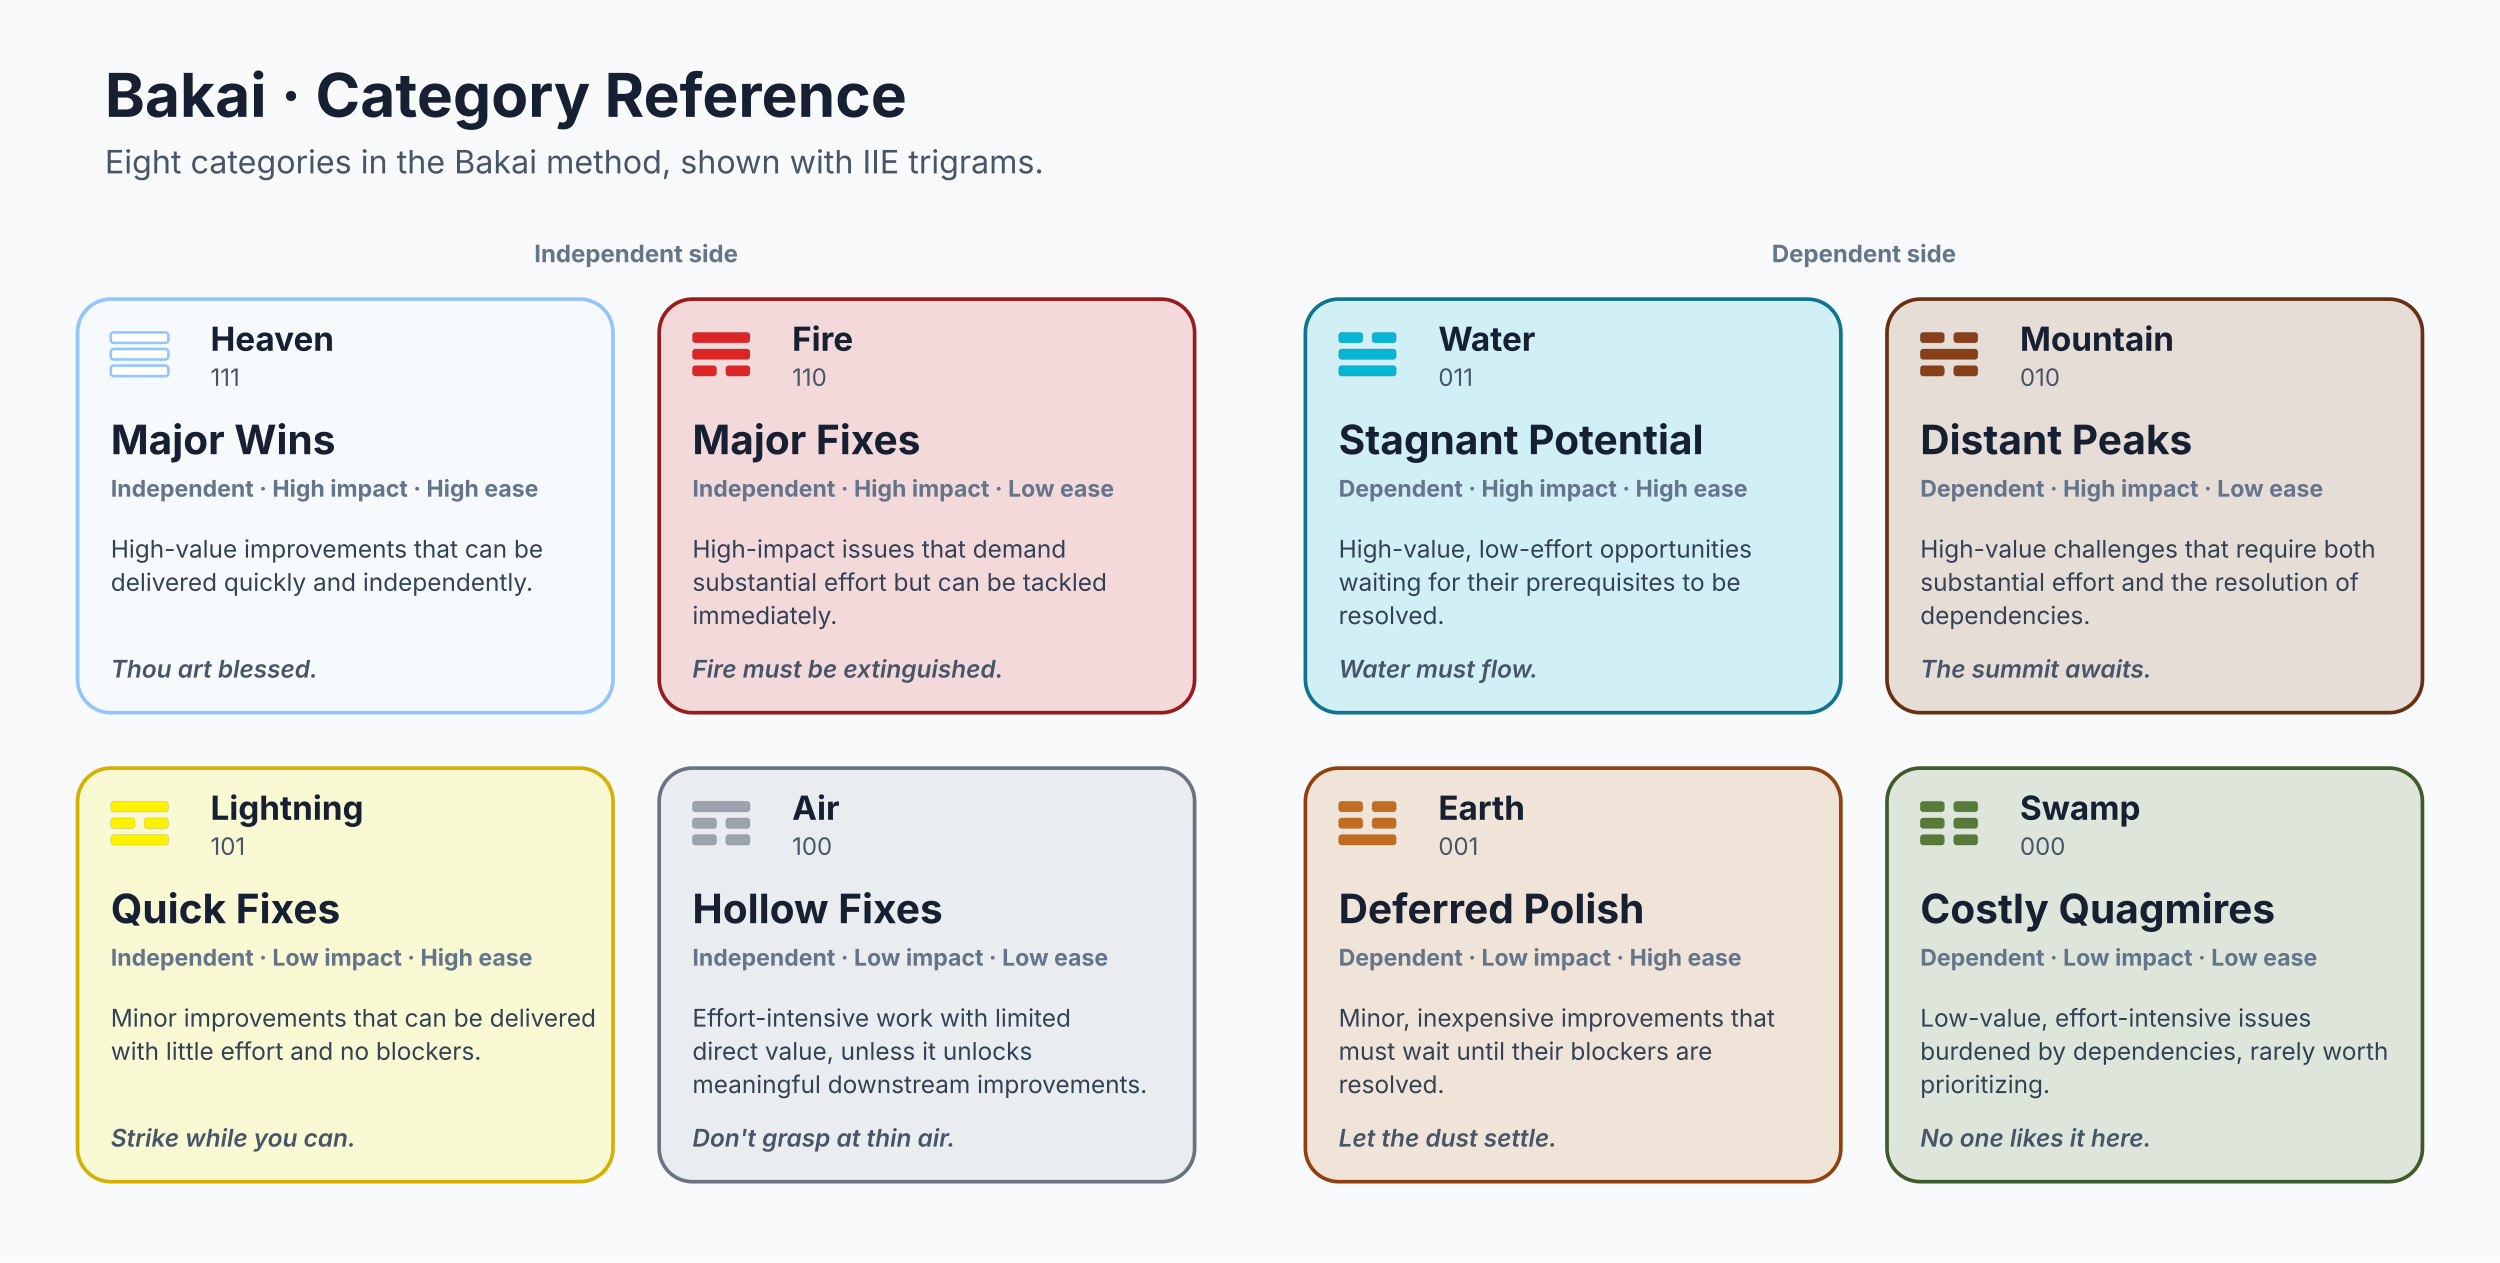
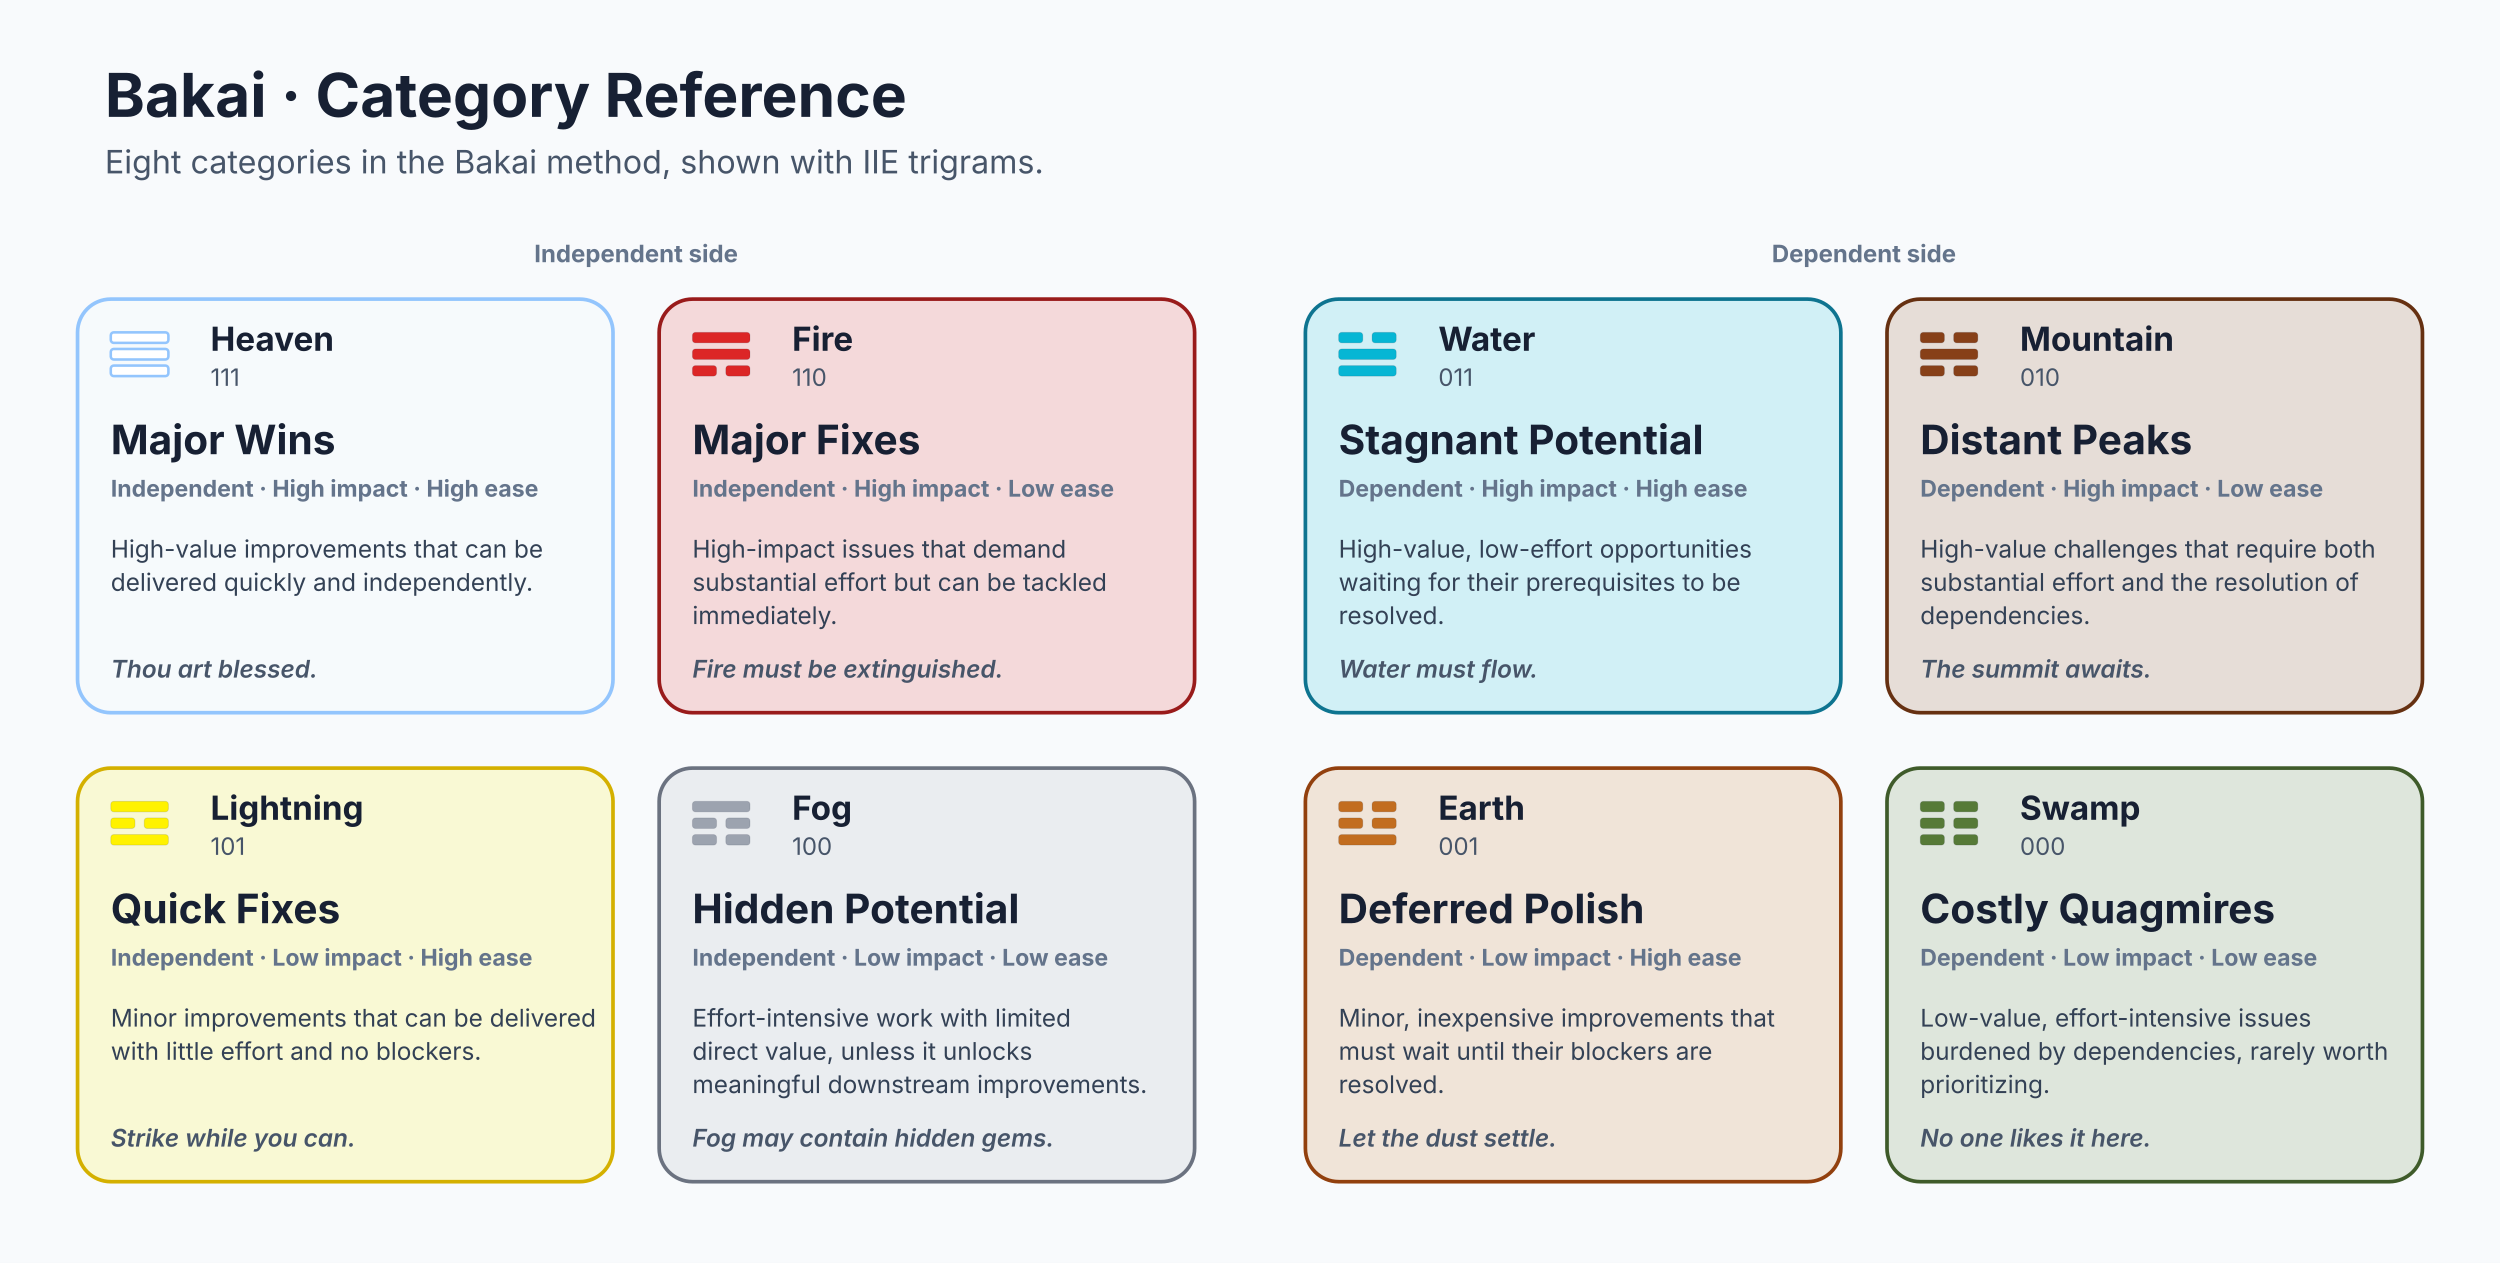
<svg xmlns="http://www.w3.org/2000/svg" width="1354" height="684" viewBox="0 0 1354 684" role="img" aria-label="Bakai category reference">
  <rect width="100%" height="100%" fill="#f8fafc" />
  <g font-family="Inter, Arial, Helvetica, sans-serif">
    <text x="56.8" y="63.3" font-size="32.76" font-weight="700" fill="#172033">Bakai · Category Reference</text>
    <text x="56.8" y="93.9" font-size="17.47" fill="#475569">Eight categories in the Bakai method, shown with IIE trigrams.</text>
    <text x="344.5" y="142" text-anchor="middle" font-size="13" font-weight="700" fill="#64748b">Independent side</text>
    <text x="1009.5" y="142" text-anchor="middle" font-size="13" font-weight="700" fill="#64748b">Dependent side</text>
    <rect x="42" y="162" width="290" height="224" rx="18" fill="#EAF6FF" fill-opacity="0.16" stroke="#93C5FD" stroke-width="2" />
    <rect x="60.0" y="180" width="31.2" height="5.7" rx="1.6" fill="#FFFFFF" stroke="#93C5FD" stroke-width="1.4" />
    <rect x="60.0" y="189" width="31.2" height="5.7" rx="1.6" fill="#FFFFFF" stroke="#93C5FD" stroke-width="1.4" />
    <rect x="60.0" y="198" width="31.2" height="5.7" rx="1.6" fill="#FFFFFF" stroke="#93C5FD" stroke-width="1.4" />
    <text x="114" y="190" font-size="18" font-weight="700" fill="#172033">Heaven</text>
    <text x="114" y="209" font-size="13" fill="#475569">111</text>
    <text x="60" y="246" font-size="22" font-weight="700" fill="#172033">Major Wins</text>
    <text x="60" y="269" font-size="12.5" font-weight="700" fill="#64748b">Independent · High impact · High ease</text>
    <text x="60" y="302" font-size="13.2" fill="#334155">High-value improvements that can be</text>
    <text x="60" y="320" font-size="13.2" fill="#334155">delivered quickly and independently.</text>
    <text x="60" y="367" font-size="13.2" font-style="italic" font-weight="600" fill="#475569">Thou art blessed.</text>
    <rect x="357" y="162" width="290" height="224" rx="18" fill="#DC2626" fill-opacity="0.16" stroke="#991B1B" stroke-width="2" />
    <rect x="375.0" y="180" width="31.2" height="5.7" rx="1.6" fill="#DC2626" stroke="rgba(23,32,51,0.14)" stroke-width="0.5" />
    <rect x="375.0" y="189" width="31.2" height="5.7" rx="1.6" fill="#DC2626" stroke="rgba(23,32,51,0.14)" stroke-width="0.5" />
    <rect x="375.0" y="198" width="13.1" height="5.7" rx="1.6" fill="#DC2626" stroke="rgba(23,32,51,0.14)" stroke-width="0.5" />
    <rect x="393.1" y="198" width="13.1" height="5.7" rx="1.6" fill="#DC2626" stroke="rgba(23,32,51,0.14)" stroke-width="0.5" />
    <text x="429" y="190" font-size="18" font-weight="700" fill="#172033">Fire</text>
    <text x="429" y="209" font-size="13" fill="#475569">110</text>
    <text x="375" y="246" font-size="22" font-weight="700" fill="#172033">Major Fixes</text>
    <text x="375" y="269" font-size="12.5" font-weight="700" fill="#64748b">Independent · High impact · Low ease</text>
    <text x="375" y="302" font-size="13.2" fill="#334155">High-impact issues that demand</text>
    <text x="375" y="320" font-size="13.2" fill="#334155">substantial effort but can be tackled</text>
    <text x="375" y="338" font-size="13.2" fill="#334155">immediately.</text>
    <text x="375" y="367" font-size="13.2" font-style="italic" font-weight="600" fill="#475569">Fire must be extinguished.</text>
    <rect x="42" y="416" width="290" height="224" rx="18" fill="#FFF200" fill-opacity="0.16" stroke="#D4B000" stroke-width="2" />
    <rect x="60.0" y="434" width="31.2" height="5.7" rx="1.6" fill="#FFF200" stroke="rgba(23,32,51,0.14)" stroke-width="0.5" />
    <rect x="60.0" y="443" width="13.1" height="5.7" rx="1.6" fill="#FFF200" stroke="rgba(23,32,51,0.14)" stroke-width="0.5" />
    <rect x="78.1" y="443" width="13.1" height="5.7" rx="1.6" fill="#FFF200" stroke="rgba(23,32,51,0.14)" stroke-width="0.5" />
    <rect x="60.0" y="452" width="31.2" height="5.7" rx="1.6" fill="#FFF200" stroke="rgba(23,32,51,0.14)" stroke-width="0.5" />
    <text x="114" y="444" font-size="18" font-weight="700" fill="#172033">Lightning</text>
    <text x="114" y="463" font-size="13" fill="#475569">101</text>
    <text x="60" y="500" font-size="22" font-weight="700" fill="#172033">Quick Fixes</text>
    <text x="60" y="523" font-size="12.5" font-weight="700" fill="#64748b">Independent · Low impact · High ease</text>
    <text x="60" y="556" font-size="13.2" fill="#334155">Minor improvements that can be delivered</text>
    <text x="60" y="574" font-size="13.2" fill="#334155">with little effort and no blockers.</text>
    <text x="60" y="621" font-size="13.2" font-style="italic" font-weight="600" fill="#475569">Strike while you can.</text>
    <rect x="357" y="416" width="290" height="224" rx="18" fill="#9CA3AF" fill-opacity="0.16" stroke="#6B7280" stroke-width="2" />
    <rect x="375.0" y="434" width="31.2" height="5.7" rx="1.6" fill="#9CA3AF" stroke="rgba(23,32,51,0.14)" stroke-width="0.5" />
    <rect x="375.0" y="443" width="13.1" height="5.7" rx="1.6" fill="#9CA3AF" stroke="rgba(23,32,51,0.14)" stroke-width="0.5" />
    <rect x="393.1" y="443" width="13.1" height="5.7" rx="1.6" fill="#9CA3AF" stroke="rgba(23,32,51,0.14)" stroke-width="0.5" />
    <rect x="375.0" y="452" width="13.1" height="5.7" rx="1.6" fill="#9CA3AF" stroke="rgba(23,32,51,0.14)" stroke-width="0.5" />
    <rect x="393.1" y="452" width="13.1" height="5.7" rx="1.6" fill="#9CA3AF" stroke="rgba(23,32,51,0.14)" stroke-width="0.5" />
-     <text x="429" y="444" font-size="18" font-weight="700" fill="#172033">Air</text>
+     <text x="429" y="444" font-size="18" font-weight="700" fill="#172033">Fog</text>
    <text x="429" y="463" font-size="13" fill="#475569">100</text>
-     <text x="375" y="500" font-size="22" font-weight="700" fill="#172033">Hollow Fixes</text>
+     <text x="375" y="500" font-size="22" font-weight="700" fill="#172033">Hidden Potential</text>
    <text x="375" y="523" font-size="12.5" font-weight="700" fill="#64748b">Independent · Low impact · Low ease</text>
    <text x="375" y="556" font-size="13.2" fill="#334155">Effort-intensive work with limited</text>
    <text x="375" y="574" font-size="13.2" fill="#334155">direct value, unless it unlocks</text>
    <text x="375" y="592" font-size="13.2" fill="#334155">meaningful downstream improvements.</text>
-     <text x="375" y="621" font-size="13.2" font-style="italic" font-weight="600" fill="#475569">Don't grasp at thin air.</text>
+     <text x="375" y="621" font-size="13.2" font-style="italic" font-weight="600" fill="#475569">Fog may contain hidden gems.</text>
    <rect x="707" y="162" width="290" height="224" rx="18" fill="#06B6D4" fill-opacity="0.16" stroke="#0E7490" stroke-width="2" />
    <rect x="725" y="180" width="13.1" height="5.7" rx="1.6" fill="#06B6D4" stroke="rgba(23,32,51,0.14)" stroke-width="0.5" />
    <rect x="743.1" y="180" width="13.1" height="5.7" rx="1.6" fill="#06B6D4" stroke="rgba(23,32,51,0.14)" stroke-width="0.5" />
    <rect x="725" y="189" width="31.2" height="5.7" rx="1.6" fill="#06B6D4" stroke="rgba(23,32,51,0.14)" stroke-width="0.5" />
    <rect x="725" y="198" width="31.2" height="5.7" rx="1.6" fill="#06B6D4" stroke="rgba(23,32,51,0.14)" stroke-width="0.5" />
    <text x="779" y="190" font-size="18" font-weight="700" fill="#172033">Water</text>
    <text x="779" y="209" font-size="13" fill="#475569">011</text>
    <text x="725" y="246" font-size="22" font-weight="700" fill="#172033">Stagnant Potential</text>
    <text x="725" y="269" font-size="12.5" font-weight="700" fill="#64748b">Dependent · High impact · High ease</text>
    <text x="725" y="302" font-size="13.2" fill="#334155">High-value, low-effort opportunities</text>
    <text x="725" y="320" font-size="13.2" fill="#334155">waiting for their prerequisites to be</text>
    <text x="725" y="338" font-size="13.2" fill="#334155">resolved.</text>
    <text x="725" y="367" font-size="13.2" font-style="italic" font-weight="600" fill="#475569">Water must flow.</text>
    <rect x="1022" y="162" width="290" height="224" rx="18" fill="#874018" fill-opacity="0.16" stroke="#663011" stroke-width="2" />
    <rect x="1040" y="180" width="13.1" height="5.7" rx="1.6" fill="#874018" stroke="rgba(23,32,51,0.14)" stroke-width="0.5" />
    <rect x="1058.1" y="180" width="13.1" height="5.7" rx="1.6" fill="#874018" stroke="rgba(23,32,51,0.14)" stroke-width="0.5" />
    <rect x="1040" y="189" width="31.2" height="5.7" rx="1.6" fill="#874018" stroke="rgba(23,32,51,0.14)" stroke-width="0.5" />
    <rect x="1040" y="198" width="13.1" height="5.7" rx="1.6" fill="#874018" stroke="rgba(23,32,51,0.14)" stroke-width="0.5" />
    <rect x="1058.1" y="198" width="13.1" height="5.7" rx="1.6" fill="#874018" stroke="rgba(23,32,51,0.14)" stroke-width="0.5" />
    <text x="1094" y="190" font-size="18" font-weight="700" fill="#172033">Mountain</text>
    <text x="1094" y="209" font-size="13" fill="#475569">010</text>
    <text x="1040" y="246" font-size="22" font-weight="700" fill="#172033">Distant Peaks</text>
    <text x="1040" y="269" font-size="12.5" font-weight="700" fill="#64748b">Dependent · High impact · Low ease</text>
    <text x="1040" y="302" font-size="13.2" fill="#334155">High-value challenges that require both</text>
    <text x="1040" y="320" font-size="13.2" fill="#334155">substantial effort and the resolution of</text>
    <text x="1040" y="338" font-size="13.2" fill="#334155">dependencies.</text>
    <text x="1040" y="367" font-size="13.2" font-style="italic" font-weight="600" fill="#475569">The summit awaits.</text>
    <rect x="707" y="416" width="290" height="224" rx="18" fill="#C26D1F" fill-opacity="0.16" stroke="#92400E" stroke-width="2" />
    <rect x="725" y="434" width="13.1" height="5.7" rx="1.6" fill="#C26D1F" stroke="rgba(23,32,51,0.14)" stroke-width="0.5" />
    <rect x="743.1" y="434" width="13.1" height="5.7" rx="1.6" fill="#C26D1F" stroke="rgba(23,32,51,0.14)" stroke-width="0.5" />
    <rect x="725" y="443" width="13.1" height="5.7" rx="1.6" fill="#C26D1F" stroke="rgba(23,32,51,0.14)" stroke-width="0.5" />
    <rect x="743.1" y="443" width="13.1" height="5.7" rx="1.6" fill="#C26D1F" stroke="rgba(23,32,51,0.14)" stroke-width="0.5" />
    <rect x="725" y="452" width="31.2" height="5.7" rx="1.6" fill="#C26D1F" stroke="rgba(23,32,51,0.14)" stroke-width="0.5" />
    <text x="779" y="444" font-size="18" font-weight="700" fill="#172033">Earth</text>
    <text x="779" y="463" font-size="13" fill="#475569">001</text>
    <text x="725" y="500" font-size="22" font-weight="700" fill="#172033">Deferred Polish</text>
    <text x="725" y="523" font-size="12.5" font-weight="700" fill="#64748b">Dependent · Low impact · High ease</text>
    <text x="725" y="556" font-size="13.2" fill="#334155">Minor, inexpensive improvements that</text>
    <text x="725" y="574" font-size="13.2" fill="#334155">must wait until their blockers are</text>
    <text x="725" y="592" font-size="13.2" fill="#334155">resolved.</text>
    <text x="725" y="621" font-size="13.2" font-style="italic" font-weight="600" fill="#475569">Let the dust settle.</text>
    <rect x="1022" y="416" width="290" height="224" rx="18" fill="#567A37" fill-opacity="0.16" stroke="#3F5B2A" stroke-width="2" />
    <rect x="1040" y="434" width="13.1" height="5.7" rx="1.6" fill="#567A37" stroke="rgba(23,32,51,0.14)" stroke-width="0.5" />
    <rect x="1058.1" y="434" width="13.1" height="5.7" rx="1.6" fill="#567A37" stroke="rgba(23,32,51,0.14)" stroke-width="0.5" />
    <rect x="1040" y="443" width="13.1" height="5.7" rx="1.6" fill="#567A37" stroke="rgba(23,32,51,0.14)" stroke-width="0.5" />
    <rect x="1058.1" y="443" width="13.1" height="5.7" rx="1.6" fill="#567A37" stroke="rgba(23,32,51,0.14)" stroke-width="0.5" />
    <rect x="1040" y="452" width="13.1" height="5.7" rx="1.6" fill="#567A37" stroke="rgba(23,32,51,0.14)" stroke-width="0.5" />
    <rect x="1058.1" y="452" width="13.1" height="5.7" rx="1.6" fill="#567A37" stroke="rgba(23,32,51,0.14)" stroke-width="0.5" />
    <text x="1094" y="444" font-size="18" font-weight="700" fill="#172033">Swamp</text>
    <text x="1094" y="463" font-size="13" fill="#475569">000</text>
    <text x="1040" y="500" font-size="22" font-weight="700" fill="#172033">Costly Quagmires</text>
    <text x="1040" y="523" font-size="12.5" font-weight="700" fill="#64748b">Dependent · Low impact · Low ease</text>
    <text x="1040" y="556" font-size="13.2" fill="#334155">Low-value, effort-intensive issues</text>
    <text x="1040" y="574" font-size="13.2" fill="#334155">burdened by dependencies, rarely worth</text>
    <text x="1040" y="592" font-size="13.2" fill="#334155">prioritizing.</text>
    <text x="1040" y="621" font-size="13.2" font-style="italic" font-weight="600" fill="#475569">No one likes it here.</text>
  </g>
</svg>
